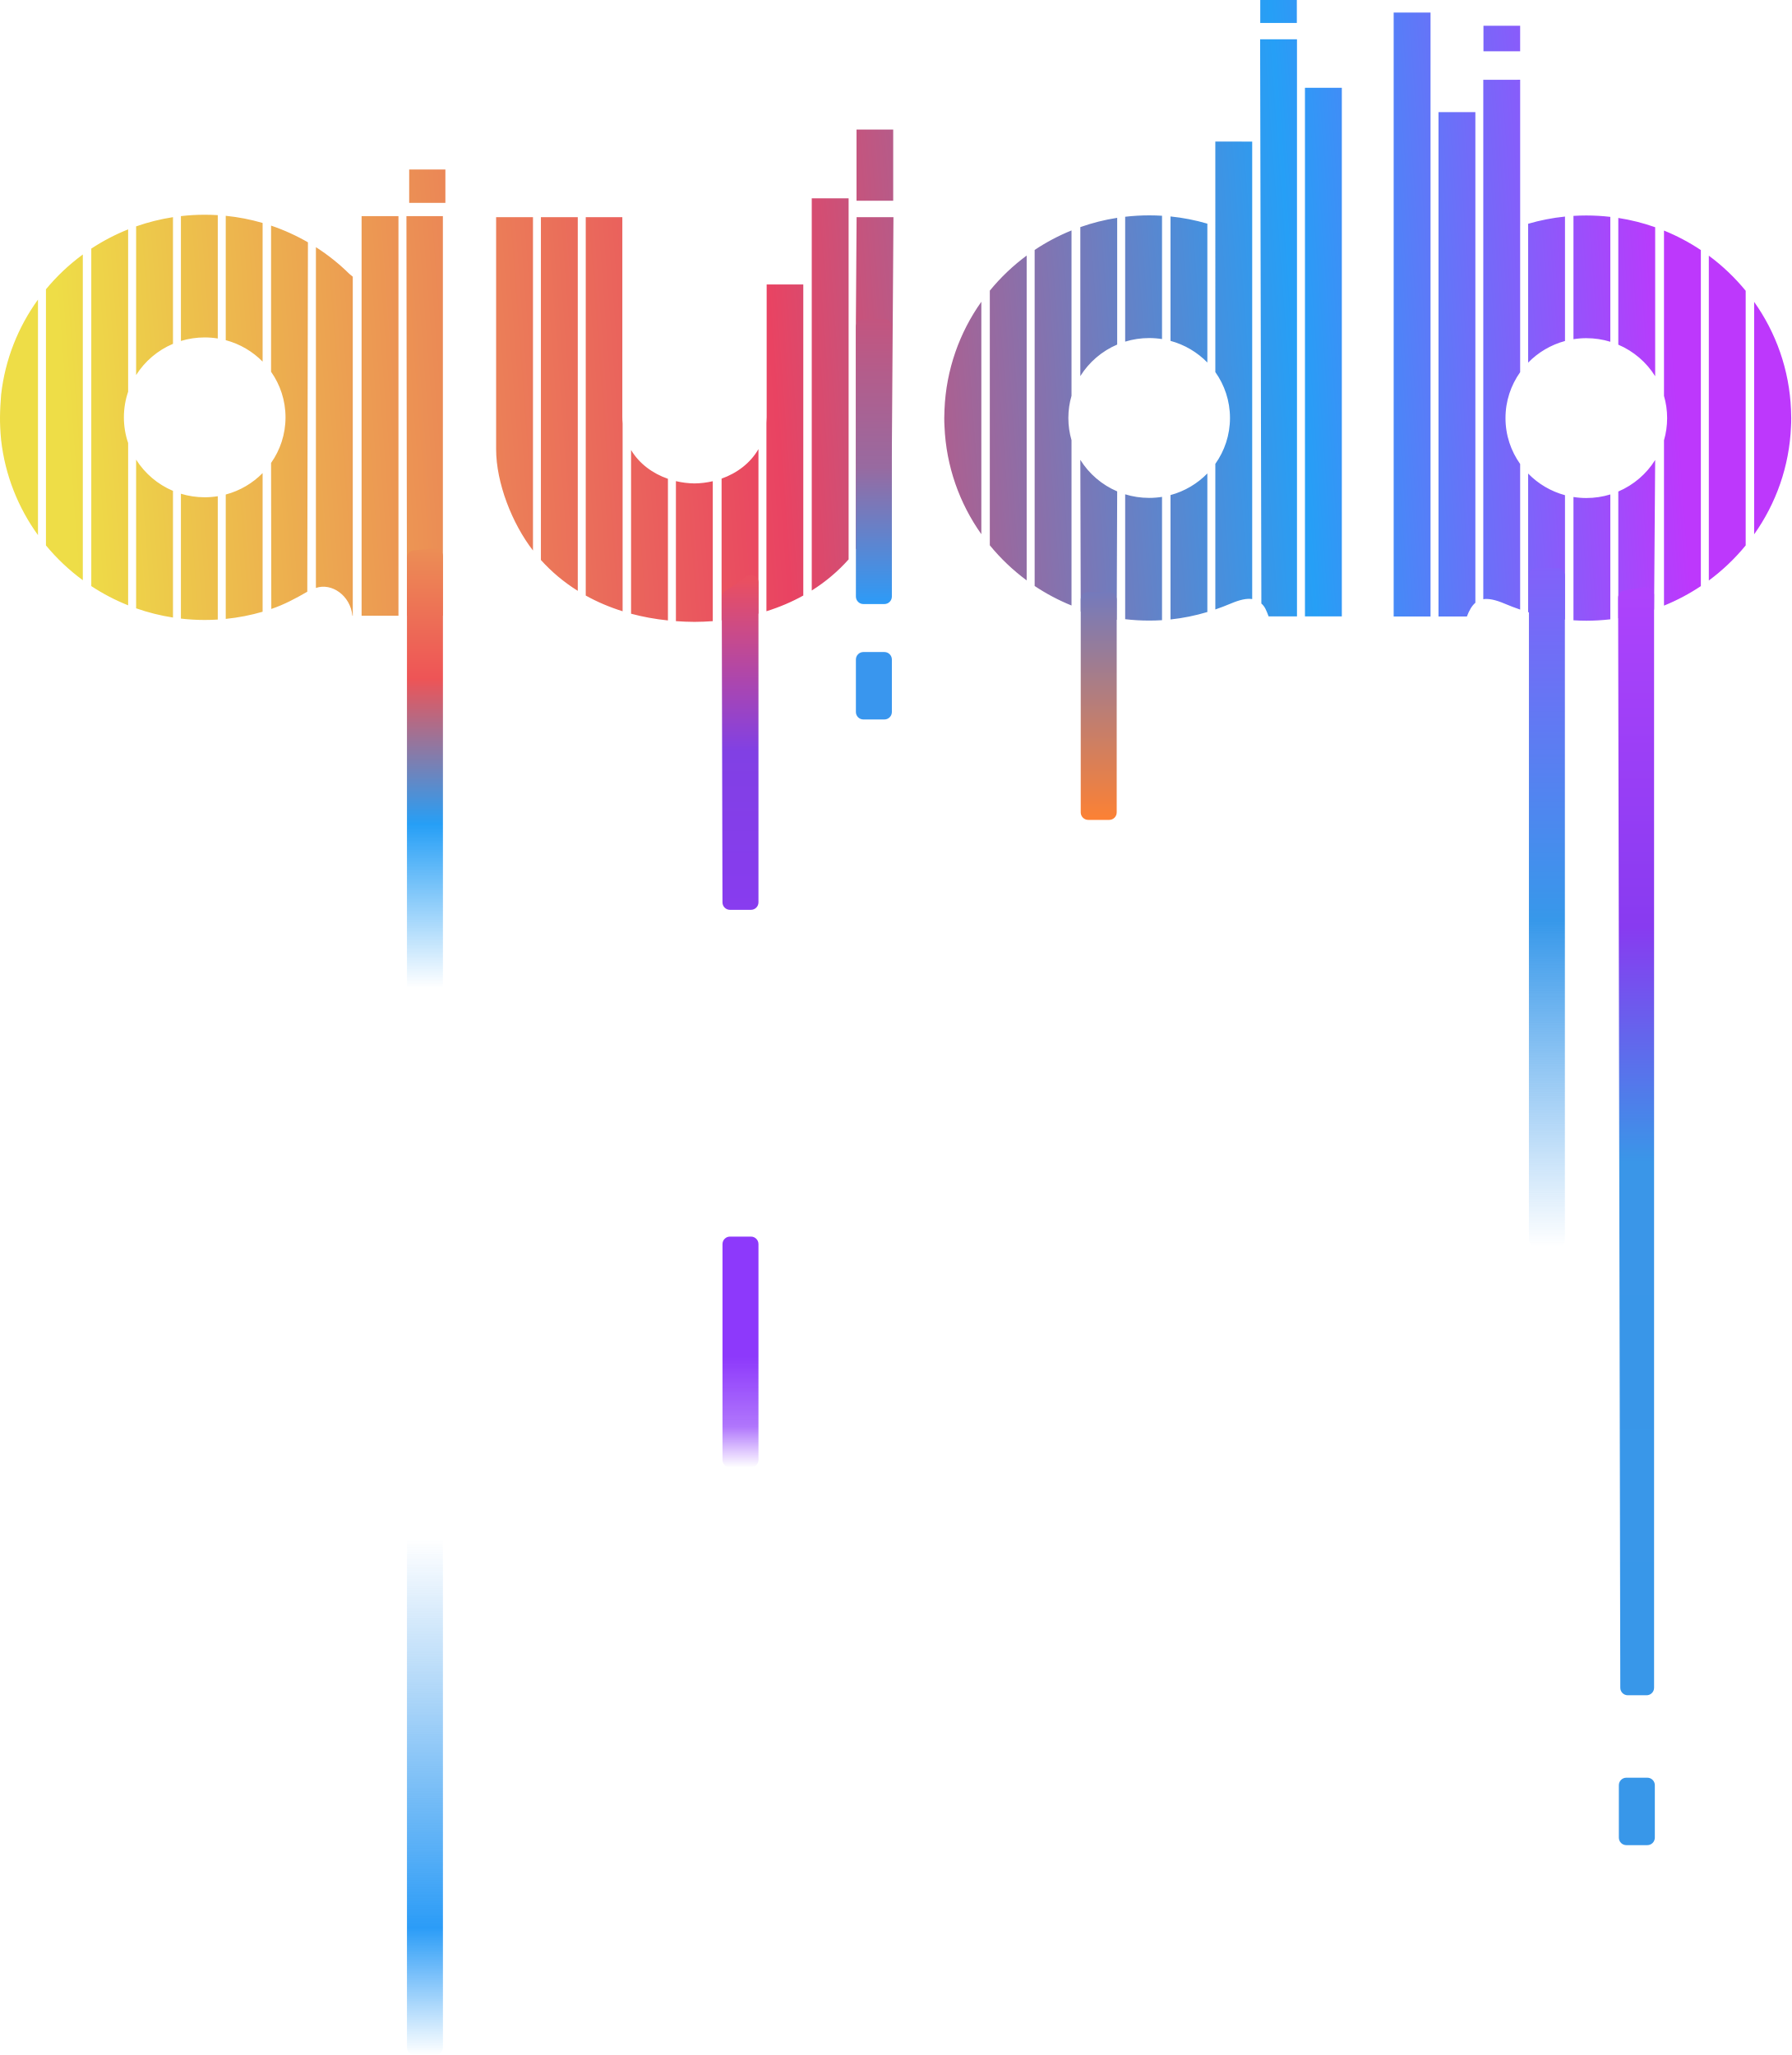
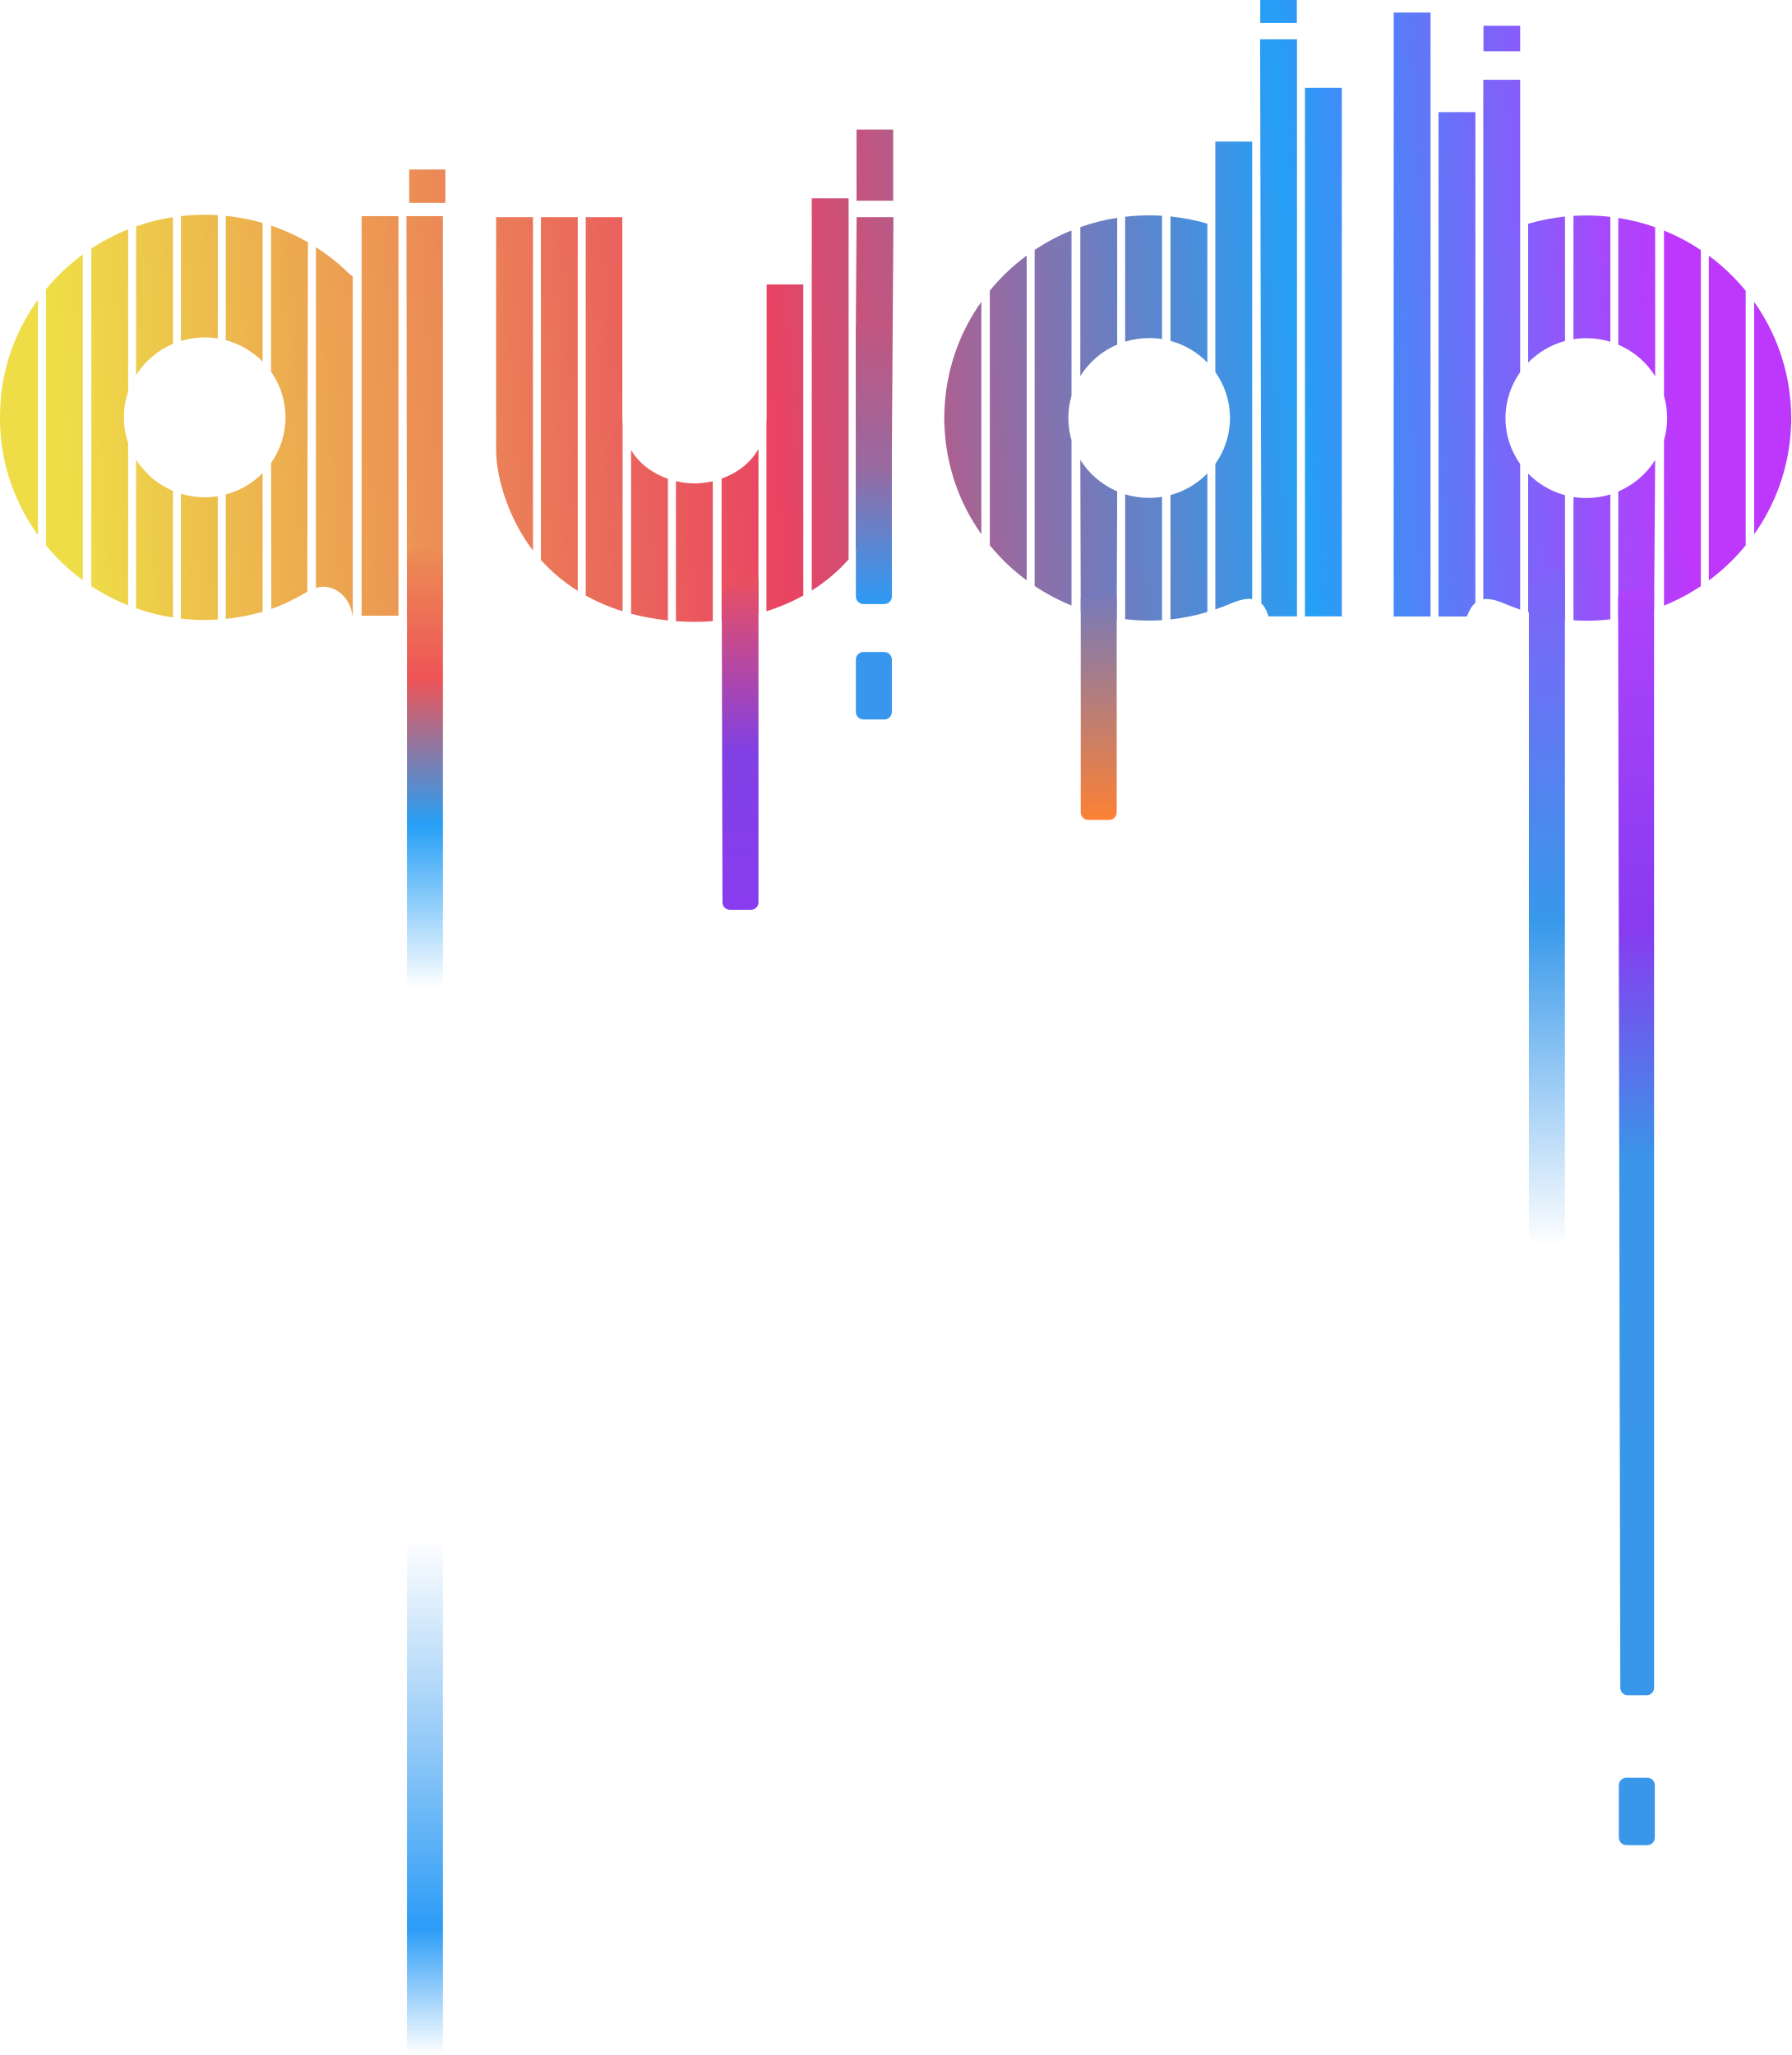
<svg xmlns="http://www.w3.org/2000/svg" width="1195" height="1371" viewBox="0 0 1195 1371" fill="none">
  <path fill-rule="evenodd" clip-rule="evenodd" d="M330.978 144.869H355.571V367.277C341.735 349.43 330.978 322.27 330.978 299.633V144.869ZM360.86 144.869H385.453V394.184C376.144 388.366 367.924 381.451 360.86 373.601V144.869ZM390.774 144.869H415.182V278.297C415.182 279.726 415.247 281.122 415.367 282.487V407.804C406.538 405.046 398.33 401.527 390.774 397.324V144.869ZM421.013 300.219C426.534 309.434 435.47 315.919 445.605 319.438V413.926C436.975 413.031 428.771 411.52 421.013 409.442V300.219ZM450.926 320.988C454.981 321.951 459.157 322.467 463.327 322.518C467.426 322.467 471.531 321.971 475.52 321.037V414.415C471.548 414.702 467.49 414.863 463.346 414.889L463.307 414.89C459.091 414.864 454.966 414.693 450.926 414.399V320.988ZM481.4 319.312C491.608 315.687 500.568 309.041 505.993 299.614V409.35C498.238 411.45 490.032 412.977 481.4 413.891V319.312ZM511.314 282.203C511.417 280.93 511.471 279.627 511.471 278.297V189.771H535.906V397.309C528.352 401.516 520.141 405.035 511.314 407.795V282.203ZM541.553 132.297H566.146V373.203C559.093 381.118 550.872 388.094 541.553 393.965V132.297ZM571.467 144.869H596.059L595 299C593.236 324.818 585.373 347.741 571 366.5V213L571.467 144.869ZM1058.3 143.761C1055.42 143.761 1052.56 143.849 1049.72 144.023V226.288C1052.51 225.846 1055.38 225.613 1058.3 225.613C1063.87 225.613 1069.25 226.45 1074.31 228.004V144.689C1069.06 144.082 1063.72 143.761 1058.3 143.761ZM1044.07 144.484C1035.62 145.349 1027.4 146.974 1019.48 149.291V241.934C1026.12 235.123 1034.57 230.057 1044.07 227.493V144.484ZM1014.16 150.965V53.212L989.556 53.229V399.749C993.21 399.188 997.811 400.196 1003.8 402.728C1007.22 404.177 1010.67 405.497 1014.15 406.684V309.552C1007.99 300.887 1004.37 290.328 1004.37 278.932C1004.37 267.536 1007.99 256.978 1014.15 248.312V150.965L1014.16 150.965ZM984.276 74.787L959.683 74.806V411.3H978.616C980.187 407.119 981.989 404.078 984.276 402.144V74.787ZM954.363 8.357L929.77 8.377V411.299H954.363V8.357ZM1019.48 408.39C1027.48 410.784 1035.65 412.463 1044.07 413.357V330.373C1034.57 327.809 1026.12 322.743 1019.48 315.93V408.39ZM1049.72 413.834C1052.55 414.013 1055.41 414.104 1058.3 414.104C1063.72 414.104 1069.06 413.782 1074.31 413.176V329.862C1069.25 331.416 1063.87 332.253 1058.3 332.253C1055.38 332.253 1052.51 332.02 1049.72 331.577V413.834ZM1079.63 412.462C1088.11 411.146 1095.61 409.467 1103.5 406.684L1104.23 306.87C1098.44 316.154 1089.85 323.552 1079.63 327.912V412.462ZM1110.11 404.044C1118.79 400.525 1127.02 396.156 1134.7 391.029V166.833C1127.02 161.706 1118.79 157.339 1110.11 153.82V264.131C1111.48 268.831 1112.21 273.796 1112.21 278.932C1112.21 284.07 1111.48 289.035 1110.11 293.734V404.044ZM1140.02 387.29C1149.17 380.528 1157.43 372.651 1164.61 363.875V193.989C1157.43 185.213 1149.17 177.336 1140.02 170.574V387.29ZM1170.26 356.47C1184.82 335.949 1193.75 311.241 1194.85 284.535C1195.08 280.891 1195.02 277.131 1194.85 273.331C1193.75 246.623 1184.82 221.916 1170.26 201.393V356.47ZM1104.23 151.591C1096.34 148.808 1088.11 146.718 1079.63 145.403V229.953C1089.85 234.313 1098.44 241.71 1104.23 250.995V151.591ZM297.134 135.34H272.981V113.068H297.134V135.34ZM595.889 133.902H571.416V86.428H595.889V133.902ZM989.673 34.222H1014.15V17.187H989.673V34.222ZM865.17 15.307H840.765V0H865.17V15.307ZM775.234 143.942C772.396 143.768 769.535 143.679 766.654 143.679C761.235 143.679 755.894 144.001 750.641 144.608V227.923C755.7 226.37 761.079 225.531 766.654 225.531C769.575 225.531 772.44 225.764 775.234 226.206V143.942ZM805.473 149.21C797.551 146.893 789.331 145.267 780.88 144.403V227.412C790.379 229.976 798.833 235.041 805.473 241.853V149.21ZM810.783 94.44L810.794 150.884L810.793 248.23C816.951 256.896 820.568 267.456 820.568 278.851C820.568 290.247 816.951 300.806 810.793 309.471V406.604C814.27 405.416 817.717 404.096 821.143 402.648C827.131 400.115 831.731 399.107 835.386 399.669V94.457L810.783 94.44ZM865.269 26.232L840.676 26.212L841.5 402.648C843.788 404.581 844.766 407.039 846.336 411.219H865.269V26.232ZM895.183 58.586L870.59 58.566V411.218H895.183V58.586ZM780.88 413.276C789.303 412.383 797.473 410.703 805.473 408.309V315.85C798.833 322.662 790.379 327.728 780.88 330.291V413.276ZM766.654 414.023C769.546 414.023 772.405 413.933 775.234 413.753V331.496C772.44 331.939 769.575 332.172 766.654 332.172C761.079 332.172 755.7 331.335 750.641 329.781V413.094C755.894 413.701 761.235 414.023 766.654 414.023ZM721 408C728.889 410.782 736.517 412.185 745 413.5L745.32 327.832C735.1 323.472 726.515 316.073 720.728 306.789L721 408ZM690.254 390.948C697.931 396.075 706.167 400.445 714.847 403.963V293.653C713.476 288.954 712.74 283.988 712.74 278.852C712.74 273.716 713.476 268.749 714.847 264.05V153.739C706.167 157.257 697.93 161.625 690.254 166.753V390.948ZM660.34 363.794C667.519 372.571 675.78 380.447 684.933 387.209V170.493C675.78 177.255 667.519 185.131 660.34 193.909V363.794ZM630.102 284.454C631.204 311.159 640.134 335.868 654.694 356.39V201.312C640.133 221.835 631.204 246.543 630.102 273.249C629.922 276.985 629.887 280.719 630.102 284.454ZM745.32 145.323C736.837 146.636 728.617 148.727 720.728 151.51V250.914C726.515 241.63 735.1 234.232 745.32 229.872V145.323ZM25.336 357.002V199.872C12.112 218.149 3.388 239.823 0.743 263.311C-0.059 274.392 -0.42 281.3 0.743 293.563C3.388 317.051 12.112 338.725 25.336 357.002ZM145.284 143.536C142.401 143.356 139.493 143.265 136.565 143.265C131.194 143.265 125.899 143.581 120.691 144.178V227.468C125.709 225.941 131.04 225.117 136.565 225.117C139.533 225.117 142.445 225.357 145.284 225.815V143.536ZM175.198 148.742C167.276 146.438 159.054 144.823 150.605 143.97V226.948C160.091 229.472 168.544 234.49 175.198 241.25V148.742ZM205.437 161.66C197.692 157.182 189.463 153.437 180.844 150.519V248.015C186.917 256.643 190.479 267.128 190.479 278.437C190.479 289.746 186.917 300.23 180.844 308.858L181 406.271C189.618 403.353 197.256 399.248 205 394.771L205.437 161.66ZM233.037 182.689C226.274 176.023 218.806 170.055 210.757 164.9V392.25C221.207 388.638 233.771 397.219 235.106 410.805H235.35V184.602L233.037 182.689ZM265.824 144.202H241.231V410.805H265.824V144.202ZM295.465 144.202H271.145L271.5 410.805H295.465V144.202ZM150.605 412.902C159.054 412.05 167.276 410.435 175.198 408.131V315.624C168.544 322.385 160.091 327.402 150.605 329.927V412.902ZM136.565 413.608C139.493 413.608 142.4 413.518 145.284 413.337V331.059C142.445 331.517 139.533 331.757 136.565 331.757C131.04 331.757 125.709 330.934 120.691 329.407V412.695C125.899 413.291 131.194 413.608 136.565 413.608ZM90.809 405.838C98.699 408.609 106.92 410.689 115.402 411.994V327.49C105.205 323.183 96.626 315.855 90.809 306.645V405.838ZM60.895 391.01C68.581 396.073 76.814 400.386 85.488 403.844V295.552C83.648 290.181 82.65 284.424 82.65 278.437C82.65 272.45 83.648 266.693 85.488 261.321V153.029C76.814 156.487 68.581 160.8 60.895 165.863V391.01ZM30.656 363.877C37.846 372.582 46.11 380.387 55.249 387.087V169.786C46.11 176.487 37.846 184.291 30.656 192.995V363.877ZM115.402 144.88C106.92 146.184 98.699 148.264 90.809 151.035V250.228C96.626 241.019 105.205 233.691 115.402 229.383V144.88Z" fill="url(#paint0_linear_801_61)" />
  <rect x="571" y="213" width="24" height="190" rx="5" fill="url(#paint1_linear_801_61)" />
  <rect x="1020" y="379" width="24" height="453" rx="5" fill="url(#paint2_linear_801_61)" />
  <rect x="571" y="435" width="24" height="45" rx="5" fill="#3996EE" />
  <path d="M1079.51 398.832C1079.5 396.346 1081.33 394.234 1083.79 393.875L1097.78 391.834C1100.8 391.394 1103.5 393.733 1103.5 396.782V1126C1103.5 1128.76 1101.26 1131 1098.5 1131H1085.96C1083.2 1131 1080.96 1128.77 1080.96 1126.01L1079.51 398.832Z" fill="url(#paint3_linear_801_61)" />
  <rect x="1080" y="1186" width="24" height="45" rx="5" fill="#3897E9" />
  <path d="M481.506 398.624C481.502 396.981 482.306 395.441 483.656 394.504L498.15 384.447C501.465 382.147 506 384.519 506 388.555V602C506 604.761 503.761 607 501 607H486.988C484.231 607 481.995 604.769 481.988 602.012L481.506 398.624Z" fill="url(#paint4_linear_801_61)" />
-   <rect x="482" y="825" width="24" height="154" rx="5" fill="url(#paint5_linear_801_61)" />
-   <rect x="721" y="395" width="24" height="152" rx="5" fill="url(#paint6_linear_801_61)" />
-   <path d="M271.5 372.101C271.5 369.5 273.493 367.334 276.085 367.118L290.085 365.951C293 365.708 295.5 368.009 295.5 370.934V1366C295.5 1368.76 293.261 1371 290.5 1371H276.5C273.739 1371 271.5 1368.76 271.5 1366V372.101Z" fill="url(#paint7_linear_801_61)" />
+   <rect x="721" y="395" width="24" height="152" rx="5" fill="url(#paint5_linear_801_61)" />
+   <path d="M271.5 372.101C271.5 369.5 273.493 367.334 276.085 367.118L290.085 365.951C293 365.708 295.5 368.009 295.5 370.934V1366C295.5 1368.76 293.261 1371 290.5 1371H276.5C273.739 1371 271.5 1368.76 271.5 1366V372.101Z" fill="url(#paint6_linear_801_61)" />
  <defs>
    <linearGradient id="paint0_linear_801_61" x1="67.46" y1="599.285" x2="1137.76" y2="519.813" gradientUnits="userSpaceOnUse">
      <stop stop-color="#EEDD47" />
      <stop offset="0.441" stop-color="#E94362" />
      <stop offset="0.766" stop-color="#269FF6" />
      <stop offset="1" stop-color="#BD38FC" />
    </linearGradient>
    <linearGradient id="paint1_linear_801_61" x1="583" y1="213" x2="583" y2="403" gradientUnits="userSpaceOnUse">
      <stop stop-color="#C3557F" />
      <stop offset="0.519" stop-color="#986AA0" />
      <stop offset="1" stop-color="#2D9BF7" />
    </linearGradient>
    <linearGradient id="paint2_linear_801_61" x1="1032" y1="379" x2="1032" y2="832" gradientUnits="userSpaceOnUse">
      <stop stop-color="#8261FA" />
      <stop offset="0.519" stop-color="#3798EA" />
      <stop offset="1" stop-color="#3897EA" stop-opacity="0" />
    </linearGradient>
    <linearGradient id="paint3_linear_801_61" x1="1092.23" y1="391" x2="1092.23" y2="1131" gradientUnits="userSpaceOnUse">
      <stop stop-color="#AE43FC" />
      <stop offset="0.308" stop-color="#883BF0" />
      <stop offset="0.519" stop-color="#3A96E8" />
      <stop offset="1" stop-color="#3897E9" />
    </linearGradient>
    <linearGradient id="paint4_linear_801_61" x1="494" y1="387.5" x2="494" y2="607" gradientUnits="userSpaceOnUse">
      <stop stop-color="#E94F61" />
      <stop offset="0.519" stop-color="#8140E4" />
      <stop offset="1" stop-color="#883CEF" />
    </linearGradient>
-     <linearGradient id="paint5_linear_801_61" x1="494" y1="825" x2="494" y2="979" gradientUnits="userSpaceOnUse">
-       <stop stop-color="#8D39FB" />
-       <stop offset="0.519" stop-color="#8D39FB" />
-       <stop offset="0.824" stop-color="#8D39FB" stop-opacity="0.69" />
-       <stop offset="1" stop-color="#8D39FB" stop-opacity="0" />
-     </linearGradient>
-     <linearGradient id="paint6_linear_801_61" x1="733" y1="395" x2="733" y2="547" gradientUnits="userSpaceOnUse">
+     <linearGradient id="paint5_linear_801_61" x1="733" y1="395" x2="733" y2="547" gradientUnits="userSpaceOnUse">
      <stop stop-color="#747ABC" />
      <stop offset="1" stop-color="#FC8134" />
    </linearGradient>
-     <linearGradient id="paint7_linear_801_61" x1="283" y1="361" x2="283" y2="1371" gradientUnits="userSpaceOnUse">
+     <linearGradient id="paint6_linear_801_61" x1="283" y1="361" x2="283" y2="1371" gradientUnits="userSpaceOnUse">
      <stop stop-color="#EC9155" />
      <stop offset="0.091" stop-color="#EE5456" />
      <stop offset="0.187" stop-color="#269FF6" />
      <stop offset="0.295" stop-color="#269FF6" stop-opacity="0" />
      <stop offset="0.659" stop-color="#3997E9" stop-opacity="0" />
      <stop offset="0.916" stop-color="#2B9CF7" />
      <stop offset="1" stop-color="#2B9CF7" stop-opacity="0" />
    </linearGradient>
  </defs>
</svg>
